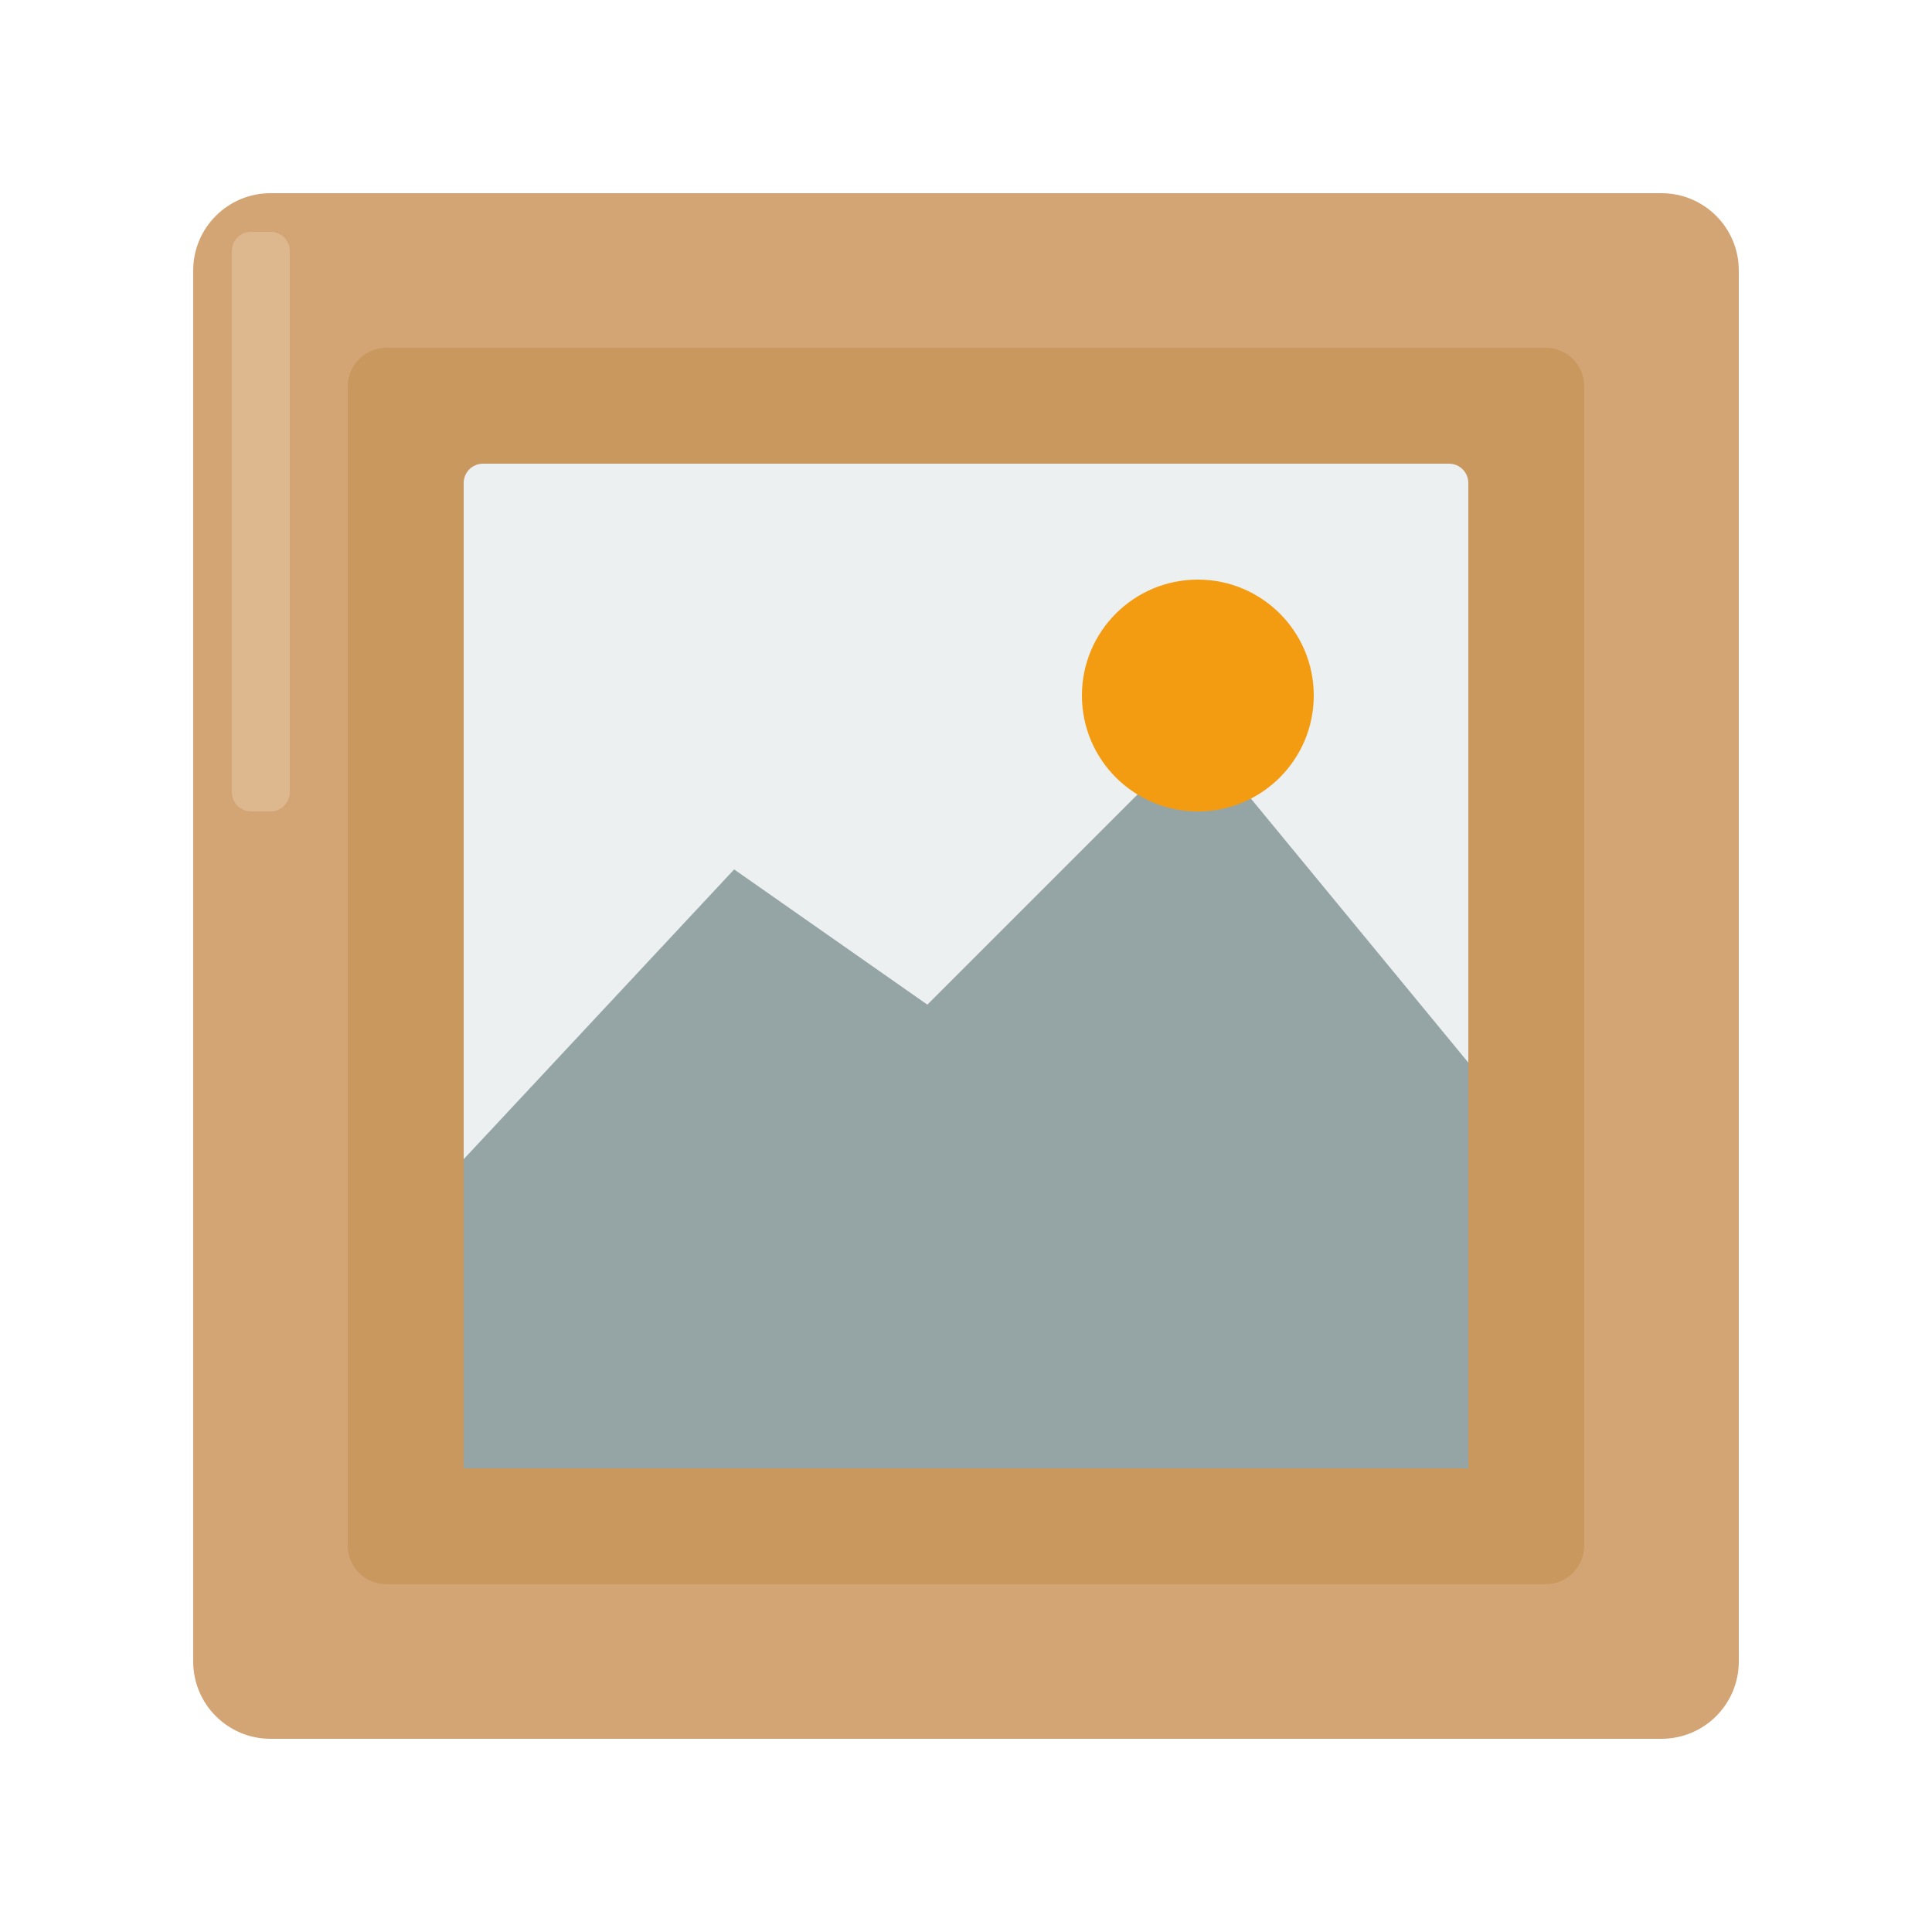
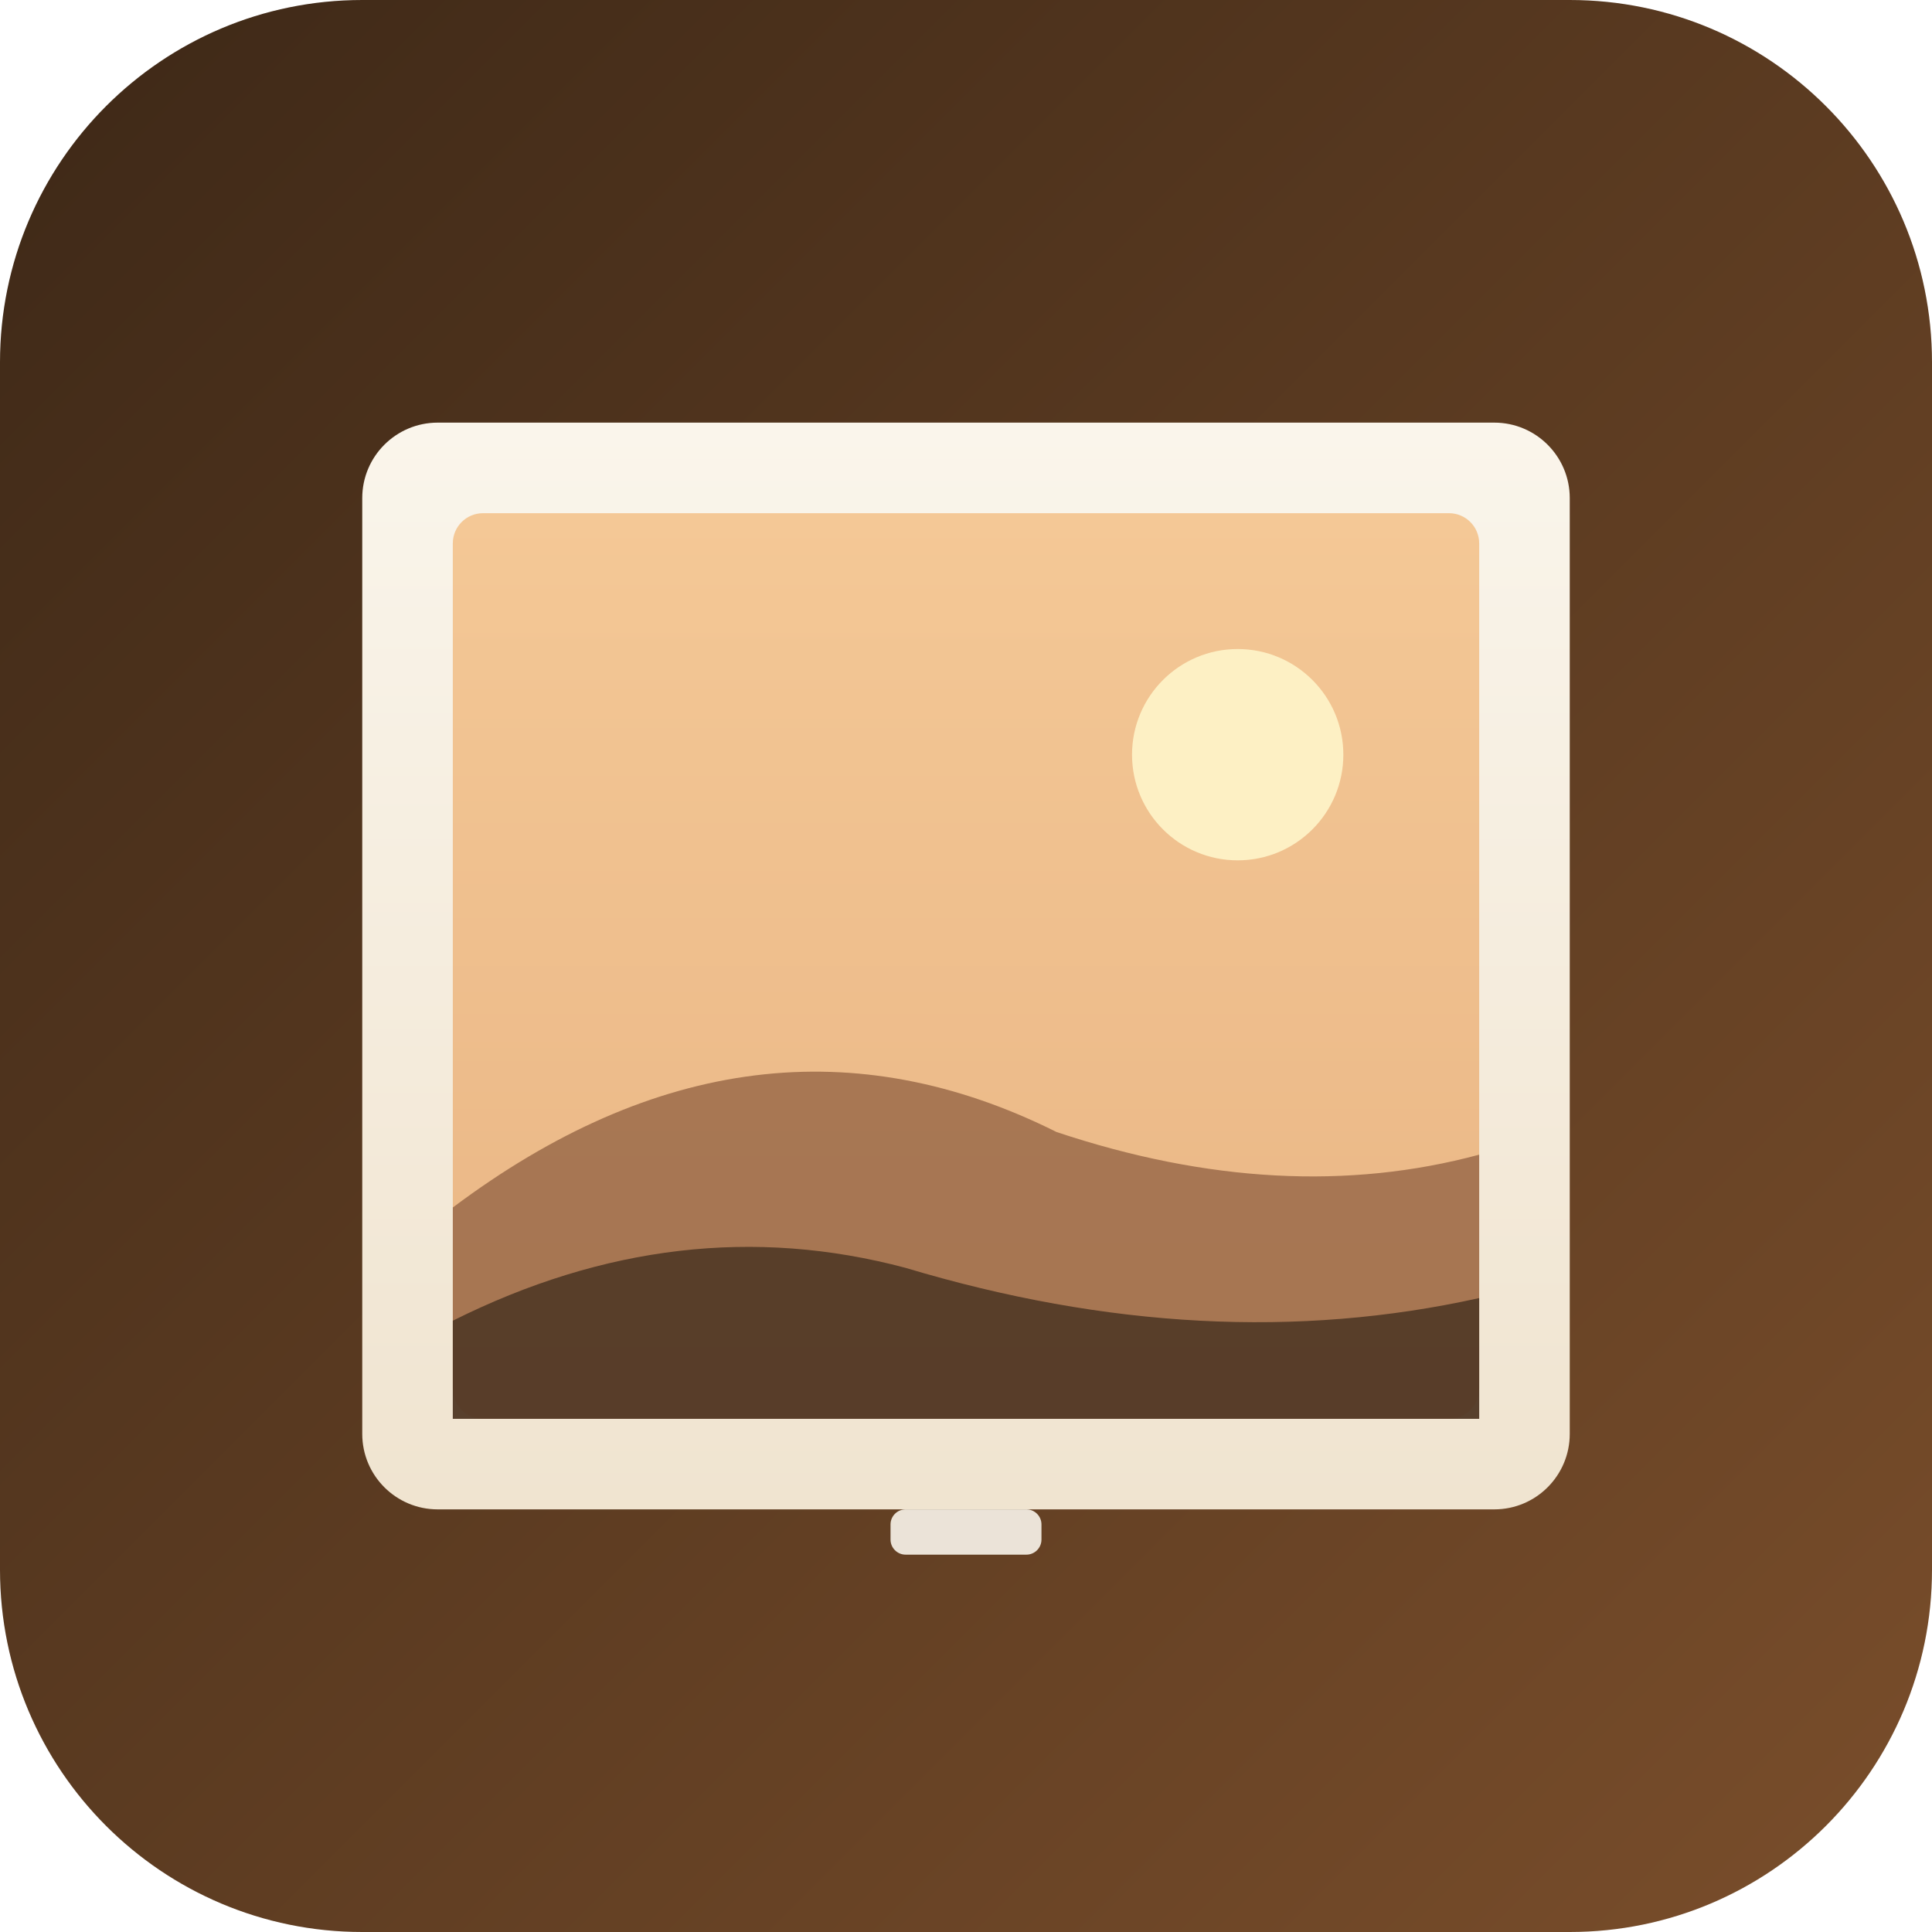
- <svg xmlns="http://www.w3.org/2000/svg" viewBox="0 0 100 100" width="100" height="100">
-   <rect x="10" y="10" width="80" height="80" fill="#d4a574" rx="4" />
-   <rect x="18" y="18" width="64" height="64" fill="#c9985e" rx="2" />
-   <rect x="24" y="24" width="52" height="52" fill="#ecf0f1" rx="1" />
-   <path d="M 24 60 L 38 45 L 48 52 L 62 38 L 76 55 L 76 76 L 24 76 Z" fill="#95a5a6" />
-   <circle cx="62" cy="36" r="6" fill="#f39c12" />
-   <rect x="12" y="12" width="3" height="30" fill="#e6c9a8" opacity="0.5" rx="1" />
+ <svg xmlns="http://www.w3.org/2000/svg" viewBox="0 0 512 512" width="512" height="512">
+   <defs>
+     <linearGradient id="shell-bg" x1="0" y1="0" x2="1" y2="1">
+       <stop offset="0%" stop-color="#3d2817" />
+       <stop offset="100%" stop-color="#7a4e2b" />
+     </linearGradient>
+     <linearGradient id="pic-bg" x1="0" y1="0" x2="0" y2="1">
+       <stop offset="0%" stop-color="#f4c896" />
+       <stop offset="100%" stop-color="#e9b584" />
+     </linearGradient>
+     <linearGradient id="frame-body" x1="0" y1="0" x2="0" y2="1">
+       <stop offset="0%" stop-color="#faf5eb" />
+       <stop offset="100%" stop-color="#f0e4d0" />
+     </linearGradient>
+   </defs>
+   <rect x="0" y="0" width="512" height="512" rx="96" fill="url(#shell-bg)" />
+   <rect x="96" y="112" width="320" height="288" rx="20" fill="url(#frame-body)" />
+   <rect x="120" y="136" width="272" height="240" rx="8" fill="url(#pic-bg)" />
+   <circle cx="328" cy="200" r="28" fill="#fef3c7" fill-opacity="0.95" />
+   <path d="M 120 320 Q 200 260 280 300 Q 340 320 392 306 L 392 376 L 120 376 Z" fill="#8b5a3c" fill-opacity="0.7" />
+   <path d="M 120 350 Q 180 320 240 336 Q 320 360 392 344 L 392 376 L 120 376 Z" fill="#4a3423" fill-opacity="0.85" />
+   <rect x="236" y="400" width="40" height="12" rx="4" fill="#faf5eb" fill-opacity="0.9" />
</svg>
